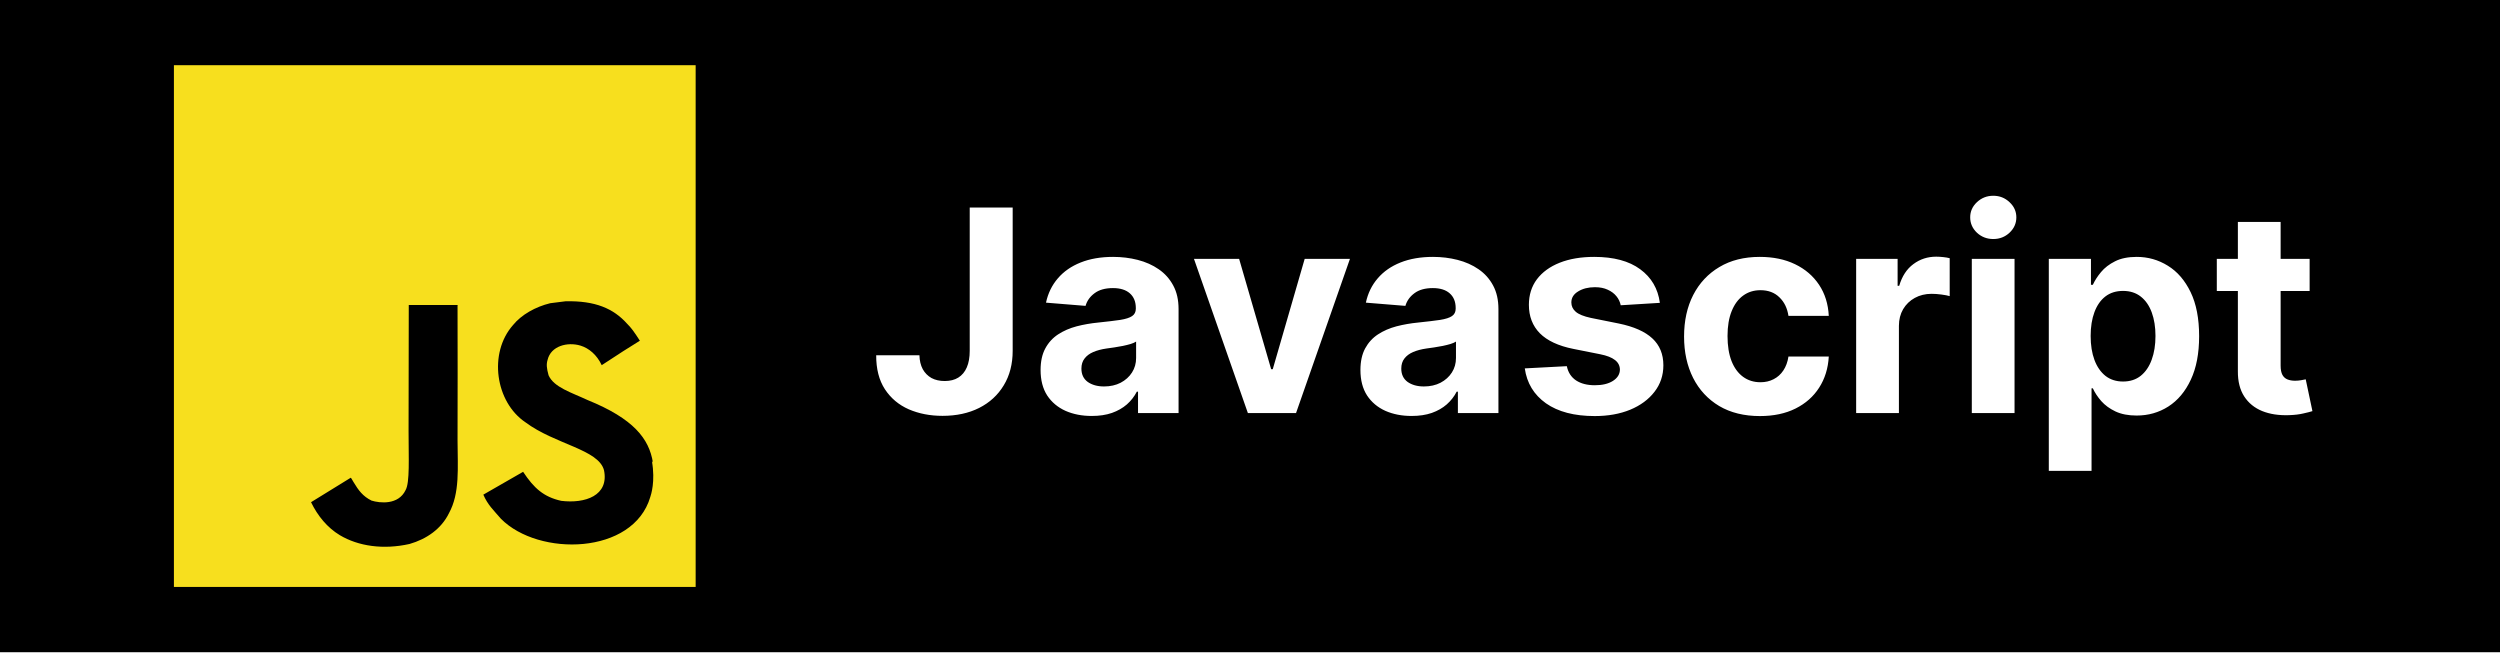
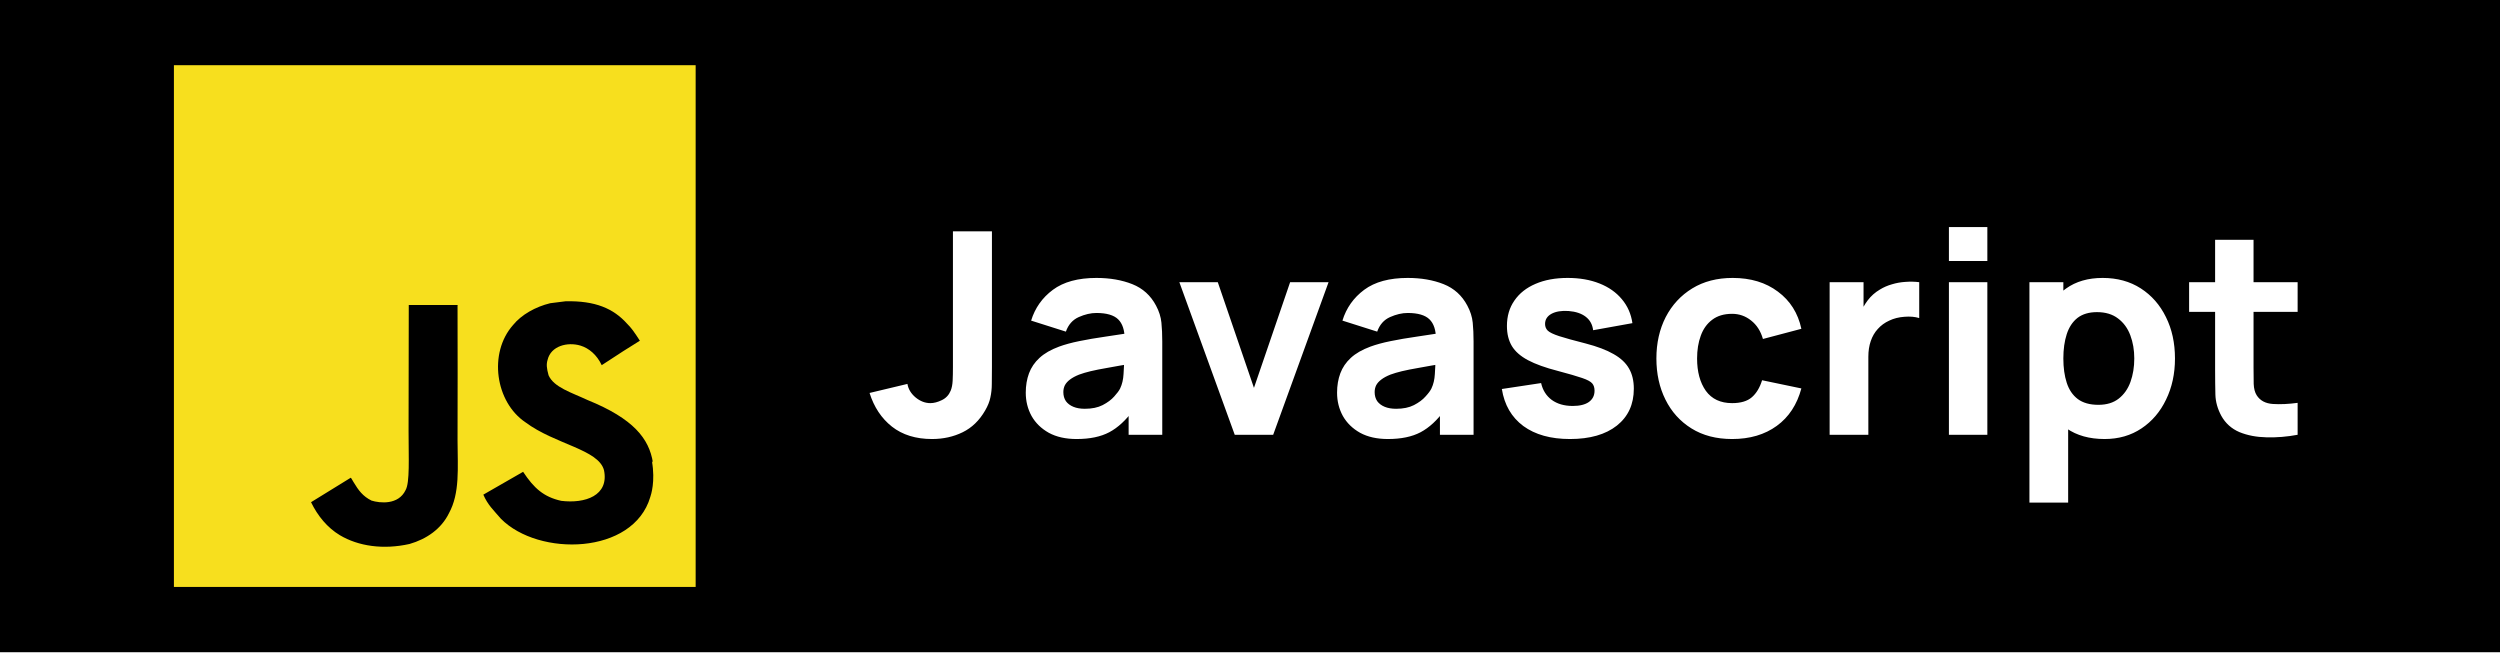
<svg xmlns="http://www.w3.org/2000/svg" width="115" height="30" viewBox="0 0 115 30" fill="none">
  <rect width="115" height="30" fill="black" />
-   <path d="M44.607 9.545H46.583V16.138C46.583 16.747 46.446 17.276 46.172 17.726C45.901 18.175 45.524 18.521 45.041 18.765C44.558 19.008 43.996 19.129 43.356 19.129C42.787 19.129 42.27 19.029 41.805 18.829C41.343 18.626 40.977 18.318 40.706 17.906C40.435 17.49 40.302 16.969 40.305 16.341H42.294C42.3 16.59 42.351 16.804 42.447 16.983C42.545 17.158 42.679 17.293 42.848 17.389C43.021 17.481 43.224 17.527 43.458 17.527C43.704 17.527 43.912 17.475 44.081 17.37C44.253 17.263 44.384 17.106 44.473 16.899C44.563 16.693 44.607 16.439 44.607 16.138V9.545ZM50.221 19.134C49.769 19.134 49.365 19.055 49.011 18.898C48.657 18.738 48.377 18.503 48.171 18.192C47.968 17.878 47.867 17.487 47.867 17.02C47.867 16.626 47.939 16.295 48.084 16.027C48.228 15.759 48.425 15.544 48.674 15.381C48.924 15.218 49.207 15.095 49.524 15.011C49.844 14.928 50.179 14.87 50.53 14.836C50.943 14.793 51.275 14.753 51.527 14.716C51.78 14.676 51.963 14.617 52.077 14.54C52.191 14.463 52.248 14.35 52.248 14.199V14.171C52.248 13.879 52.155 13.653 51.971 13.492C51.789 13.332 51.53 13.252 51.195 13.252C50.841 13.252 50.559 13.331 50.35 13.488C50.141 13.642 50.002 13.836 49.935 14.07L48.116 13.922C48.208 13.491 48.39 13.119 48.66 12.805C48.931 12.488 49.281 12.245 49.709 12.075C50.139 11.903 50.638 11.817 51.204 11.817C51.598 11.817 51.975 11.863 52.335 11.955C52.698 12.048 53.02 12.191 53.3 12.385C53.583 12.579 53.806 12.828 53.969 13.133C54.133 13.434 54.214 13.796 54.214 14.217V19H52.349V18.017H52.294C52.18 18.238 52.028 18.434 51.837 18.603C51.646 18.769 51.416 18.9 51.149 18.995C50.881 19.088 50.572 19.134 50.221 19.134ZM50.784 17.777C51.073 17.777 51.329 17.72 51.55 17.606C51.772 17.489 51.946 17.332 52.072 17.135C52.198 16.938 52.261 16.715 52.261 16.466V15.713C52.2 15.753 52.115 15.79 52.008 15.824C51.903 15.855 51.784 15.884 51.652 15.912C51.52 15.936 51.387 15.959 51.255 15.981C51.123 15.999 51.003 16.016 50.895 16.032C50.664 16.066 50.462 16.119 50.29 16.193C50.118 16.267 49.984 16.367 49.889 16.493C49.793 16.616 49.745 16.77 49.745 16.955C49.745 17.223 49.842 17.427 50.036 17.569C50.233 17.707 50.483 17.777 50.784 17.777ZM62.097 11.909L59.618 19H57.402L54.923 11.909H57L58.473 16.983H58.547L60.015 11.909H62.097ZM64.935 19.134C64.482 19.134 64.079 19.055 63.725 18.898C63.371 18.738 63.091 18.503 62.885 18.192C62.682 17.878 62.58 17.487 62.58 17.02C62.58 16.626 62.653 16.295 62.797 16.027C62.942 15.759 63.139 15.544 63.388 15.381C63.638 15.218 63.921 15.095 64.238 15.011C64.558 14.928 64.893 14.87 65.244 14.836C65.656 14.793 65.989 14.753 66.241 14.716C66.494 14.676 66.677 14.617 66.791 14.54C66.904 14.463 66.961 14.35 66.961 14.199V14.171C66.961 13.879 66.869 13.653 66.684 13.492C66.503 13.332 66.244 13.252 65.909 13.252C65.555 13.252 65.273 13.331 65.064 13.488C64.855 13.642 64.716 13.836 64.648 14.07L62.83 13.922C62.922 13.491 63.103 13.119 63.374 12.805C63.645 12.488 63.995 12.245 64.422 12.075C64.853 11.903 65.352 11.817 65.918 11.817C66.312 11.817 66.689 11.863 67.049 11.955C67.412 12.048 67.734 12.191 68.014 12.385C68.297 12.579 68.52 12.828 68.683 13.133C68.846 13.434 68.928 13.796 68.928 14.217V19H67.063V18.017H67.007C66.894 18.238 66.741 18.434 66.55 18.603C66.36 18.769 66.13 18.9 65.863 18.995C65.595 19.088 65.286 19.134 64.935 19.134ZM65.498 17.777C65.787 17.777 66.043 17.72 66.264 17.606C66.486 17.489 66.66 17.332 66.786 17.135C66.912 16.938 66.975 16.715 66.975 16.466V15.713C66.914 15.753 66.829 15.79 66.721 15.824C66.617 15.855 66.498 15.884 66.366 15.912C66.234 15.936 66.101 15.959 65.969 15.981C65.837 15.999 65.716 16.016 65.609 16.032C65.378 16.066 65.176 16.119 65.004 16.193C64.832 16.267 64.698 16.367 64.602 16.493C64.507 16.616 64.459 16.77 64.459 16.955C64.459 17.223 64.556 17.427 64.75 17.569C64.947 17.707 65.196 17.777 65.498 17.777ZM76.354 13.931L74.553 14.042C74.522 13.888 74.456 13.749 74.355 13.626C74.253 13.5 74.119 13.4 73.953 13.326C73.79 13.249 73.594 13.211 73.367 13.211C73.062 13.211 72.805 13.276 72.596 13.405C72.386 13.531 72.282 13.7 72.282 13.913C72.282 14.082 72.35 14.225 72.485 14.342C72.62 14.459 72.853 14.553 73.182 14.624L74.466 14.882C75.155 15.024 75.669 15.251 76.007 15.565C76.346 15.879 76.515 16.292 76.515 16.803C76.515 17.267 76.378 17.675 76.104 18.026C75.834 18.377 75.461 18.651 74.987 18.848C74.516 19.041 73.973 19.139 73.358 19.139C72.419 19.139 71.671 18.943 71.114 18.552C70.56 18.158 70.235 17.623 70.14 16.946L72.074 16.844C72.133 17.13 72.274 17.349 72.499 17.5C72.724 17.647 73.011 17.721 73.362 17.721C73.707 17.721 73.984 17.655 74.193 17.523C74.406 17.387 74.513 17.213 74.516 17.001C74.513 16.823 74.438 16.676 74.29 16.562C74.142 16.445 73.915 16.356 73.607 16.295L72.379 16.05C71.686 15.912 71.171 15.671 70.832 15.33C70.497 14.988 70.329 14.553 70.329 14.023C70.329 13.568 70.452 13.175 70.698 12.846C70.948 12.517 71.297 12.263 71.746 12.085C72.199 11.906 72.728 11.817 73.334 11.817C74.23 11.817 74.935 12.006 75.449 12.385C75.966 12.763 76.267 13.279 76.354 13.931ZM80.957 19.139C80.231 19.139 79.606 18.985 79.083 18.677C78.563 18.366 78.163 17.935 77.883 17.384C77.606 16.833 77.467 16.199 77.467 15.482C77.467 14.756 77.607 14.119 77.887 13.571C78.171 13.02 78.572 12.591 79.092 12.283C79.612 11.972 80.231 11.817 80.948 11.817C81.567 11.817 82.108 11.929 82.573 12.154C83.038 12.378 83.406 12.694 83.677 13.1C83.947 13.506 84.097 13.983 84.124 14.531H82.269C82.216 14.177 82.078 13.893 81.853 13.677C81.631 13.459 81.341 13.349 80.981 13.349C80.676 13.349 80.41 13.432 80.182 13.599C79.957 13.762 79.782 14 79.656 14.314C79.529 14.628 79.466 15.008 79.466 15.454C79.466 15.907 79.528 16.292 79.651 16.609C79.777 16.926 79.954 17.167 80.182 17.334C80.41 17.5 80.676 17.583 80.981 17.583C81.205 17.583 81.407 17.537 81.585 17.444C81.767 17.352 81.916 17.218 82.033 17.043C82.153 16.864 82.231 16.65 82.269 16.401H84.124C84.094 16.943 83.946 17.42 83.681 17.832C83.419 18.241 83.058 18.561 82.596 18.792C82.135 19.023 81.588 19.139 80.957 19.139ZM85.383 19V11.909H87.29V13.146H87.364C87.493 12.706 87.71 12.374 88.015 12.149C88.32 11.921 88.67 11.807 89.067 11.807C89.166 11.807 89.272 11.814 89.386 11.826C89.5 11.838 89.6 11.855 89.686 11.877V13.622C89.594 13.594 89.466 13.569 89.303 13.548C89.14 13.526 88.99 13.516 88.855 13.516C88.566 13.516 88.307 13.579 88.079 13.705C87.855 13.828 87.676 14 87.544 14.222C87.415 14.444 87.35 14.699 87.35 14.988V19H85.383ZM90.703 19V11.909H92.669V19H90.703ZM91.691 10.995C91.398 10.995 91.147 10.898 90.938 10.704C90.732 10.507 90.629 10.272 90.629 9.998C90.629 9.727 90.732 9.495 90.938 9.301C91.147 9.104 91.398 9.005 91.691 9.005C91.983 9.005 92.232 9.104 92.439 9.301C92.648 9.495 92.752 9.727 92.752 9.998C92.752 10.272 92.648 10.507 92.439 10.704C92.232 10.898 91.983 10.995 91.691 10.995ZM94.245 21.659V11.909H96.184V13.1H96.271C96.358 12.909 96.482 12.715 96.645 12.518C96.811 12.318 97.027 12.152 97.292 12.02C97.559 11.884 97.892 11.817 98.289 11.817C98.806 11.817 99.283 11.952 99.72 12.223C100.157 12.491 100.506 12.896 100.768 13.437C101.029 13.976 101.16 14.651 101.16 15.464C101.16 16.255 101.033 16.923 100.777 17.467C100.525 18.009 100.18 18.42 99.743 18.7C99.309 18.977 98.823 19.115 98.284 19.115C97.903 19.115 97.578 19.052 97.31 18.926C97.045 18.8 96.829 18.642 96.659 18.451C96.49 18.257 96.361 18.061 96.271 17.864H96.211V21.659H94.245ZM96.17 15.454C96.17 15.876 96.228 16.244 96.345 16.558C96.462 16.872 96.632 17.116 96.853 17.292C97.075 17.464 97.344 17.55 97.661 17.55C97.981 17.55 98.252 17.463 98.474 17.287C98.695 17.109 98.863 16.863 98.977 16.549C99.094 16.232 99.152 15.867 99.152 15.454C99.152 15.045 99.095 14.685 98.981 14.374C98.867 14.063 98.7 13.82 98.478 13.645C98.257 13.47 97.984 13.382 97.661 13.382C97.341 13.382 97.07 13.466 96.849 13.636C96.63 13.805 96.462 14.045 96.345 14.356C96.228 14.667 96.17 15.033 96.17 15.454ZM106.243 11.909V13.386H101.973V11.909H106.243ZM102.942 10.21H104.909V16.821C104.909 17.003 104.937 17.144 104.992 17.246C105.047 17.344 105.124 17.413 105.223 17.453C105.324 17.494 105.441 17.514 105.574 17.514C105.666 17.514 105.758 17.506 105.851 17.49C105.943 17.472 106.014 17.458 106.063 17.449L106.372 18.912C106.274 18.943 106.135 18.979 105.957 19.018C105.778 19.062 105.561 19.088 105.306 19.097C104.832 19.115 104.416 19.052 104.059 18.908C103.705 18.763 103.43 18.538 103.233 18.234C103.036 17.929 102.939 17.544 102.942 17.079V10.21Z" fill="white" />
+   <path d="M42.873 20.195C42.128 20.195 41.512 20.004 41.027 19.623C40.546 19.242 40.204 18.726 40 18.076L41.742 17.66C41.781 17.898 41.907 18.106 42.119 18.284C42.331 18.457 42.557 18.544 42.795 18.544C42.96 18.544 43.135 18.498 43.322 18.407C43.512 18.317 43.649 18.171 43.731 17.972C43.783 17.846 43.813 17.692 43.822 17.511C43.831 17.328 43.835 17.118 43.835 16.88V10.64H45.629V16.88C45.629 17.179 45.627 17.439 45.623 17.66C45.623 17.881 45.601 18.089 45.557 18.284C45.519 18.475 45.438 18.674 45.317 18.882C45.053 19.341 44.708 19.675 44.283 19.883C43.859 20.091 43.389 20.195 42.873 20.195ZM49.525 20.195C49.022 20.195 48.596 20.1 48.245 19.909C47.898 19.714 47.633 19.456 47.452 19.136C47.274 18.811 47.185 18.453 47.185 18.063C47.185 17.738 47.235 17.441 47.334 17.172C47.434 16.904 47.594 16.668 47.816 16.464C48.041 16.256 48.342 16.083 48.719 15.944C48.979 15.849 49.289 15.764 49.648 15.691C50.008 15.617 50.416 15.547 50.87 15.482C51.325 15.413 51.826 15.337 52.372 15.255L51.735 15.606C51.735 15.19 51.635 14.884 51.436 14.69C51.237 14.495 50.903 14.397 50.435 14.397C50.175 14.397 49.904 14.46 49.623 14.585C49.341 14.711 49.144 14.934 49.031 15.255L47.432 14.748C47.61 14.167 47.943 13.695 48.433 13.331C48.923 12.967 49.59 12.785 50.435 12.785C51.055 12.785 51.605 12.88 52.086 13.071C52.567 13.262 52.931 13.591 53.178 14.059C53.317 14.319 53.399 14.579 53.425 14.839C53.451 15.099 53.464 15.389 53.464 15.71V20H51.917V18.557L52.138 18.856C51.796 19.328 51.425 19.671 51.026 19.883C50.632 20.091 50.132 20.195 49.525 20.195ZM49.902 18.804C50.227 18.804 50.5 18.748 50.721 18.635C50.946 18.518 51.124 18.386 51.254 18.238C51.388 18.091 51.479 17.968 51.527 17.868C51.618 17.677 51.67 17.456 51.683 17.205C51.7 16.949 51.709 16.737 51.709 16.568L52.229 16.698C51.705 16.785 51.28 16.858 50.955 16.919C50.63 16.975 50.368 17.027 50.169 17.075C49.969 17.123 49.794 17.175 49.642 17.231C49.469 17.3 49.328 17.376 49.219 17.459C49.115 17.537 49.038 17.623 48.986 17.718C48.938 17.814 48.914 17.92 48.914 18.037C48.914 18.197 48.953 18.336 49.031 18.453C49.113 18.566 49.228 18.652 49.376 18.713C49.523 18.774 49.698 18.804 49.902 18.804ZM56.798 20L54.25 12.98H56.018L57.682 17.842L59.346 12.98H61.114L58.566 20H56.798ZM63.845 20.195C63.343 20.195 62.916 20.1 62.565 19.909C62.218 19.714 61.954 19.456 61.772 19.136C61.594 18.811 61.505 18.453 61.505 18.063C61.505 17.738 61.555 17.441 61.655 17.172C61.755 16.904 61.915 16.668 62.136 16.464C62.361 16.256 62.662 16.083 63.039 15.944C63.299 15.849 63.609 15.764 63.969 15.691C64.329 15.617 64.736 15.547 65.191 15.482C65.646 15.413 66.146 15.337 66.692 15.255L66.055 15.606C66.055 15.19 65.956 14.884 65.756 14.69C65.557 14.495 65.223 14.397 64.755 14.397C64.495 14.397 64.225 14.46 63.943 14.585C63.661 14.711 63.464 14.934 63.351 15.255L61.752 14.748C61.93 14.167 62.264 13.695 62.753 13.331C63.243 12.967 63.91 12.785 64.755 12.785C65.375 12.785 65.925 12.88 66.406 13.071C66.887 13.262 67.251 13.591 67.498 14.059C67.637 14.319 67.719 14.579 67.745 14.839C67.771 15.099 67.784 15.389 67.784 15.71V20H66.237V18.557L66.458 18.856C66.116 19.328 65.746 19.671 65.347 19.883C64.953 20.091 64.452 20.195 63.845 20.195ZM64.222 18.804C64.547 18.804 64.82 18.748 65.041 18.635C65.267 18.518 65.444 18.386 65.574 18.238C65.709 18.091 65.8 17.968 65.847 17.868C65.938 17.677 65.99 17.456 66.003 17.205C66.021 16.949 66.029 16.737 66.029 16.568L66.549 16.698C66.025 16.785 65.6 16.858 65.275 16.919C64.95 16.975 64.688 17.027 64.489 17.075C64.29 17.123 64.114 17.175 63.962 17.231C63.789 17.3 63.648 17.376 63.54 17.459C63.436 17.537 63.358 17.623 63.306 17.718C63.258 17.814 63.234 17.92 63.234 18.037C63.234 18.197 63.273 18.336 63.351 18.453C63.434 18.566 63.548 18.652 63.696 18.713C63.843 18.774 64.019 18.804 64.222 18.804ZM72.218 20.195C71.334 20.195 70.618 19.996 70.073 19.597C69.531 19.194 69.201 18.626 69.085 17.894L70.891 17.621C70.965 17.95 71.128 18.208 71.379 18.395C71.635 18.581 71.957 18.674 72.347 18.674C72.668 18.674 72.915 18.613 73.088 18.492C73.262 18.366 73.349 18.193 73.349 17.972C73.349 17.833 73.314 17.723 73.245 17.64C73.175 17.554 73.019 17.469 72.776 17.387C72.538 17.305 72.165 17.196 71.659 17.062C71.087 16.915 70.629 16.75 70.287 16.568C69.945 16.386 69.698 16.169 69.546 15.918C69.394 15.662 69.319 15.355 69.319 14.995C69.319 14.544 69.433 14.154 69.663 13.825C69.893 13.491 70.216 13.236 70.632 13.058C71.052 12.876 71.546 12.785 72.114 12.785C72.664 12.785 73.151 12.87 73.576 13.039C74.001 13.207 74.343 13.448 74.603 13.76C74.867 14.072 75.03 14.44 75.091 14.865L73.284 15.19C73.253 14.93 73.141 14.724 72.945 14.572C72.751 14.421 72.486 14.332 72.153 14.306C71.828 14.284 71.565 14.328 71.366 14.436C71.171 14.544 71.073 14.7 71.073 14.904C71.073 15.025 71.115 15.127 71.197 15.21C71.284 15.292 71.459 15.376 71.724 15.463C71.992 15.55 72.4 15.662 72.945 15.801C73.478 15.94 73.905 16.102 74.226 16.288C74.551 16.471 74.787 16.692 74.934 16.951C75.082 17.207 75.156 17.517 75.156 17.881C75.156 18.6 74.895 19.166 74.376 19.578C73.856 19.989 73.136 20.195 72.218 20.195ZM79.678 20.195C78.95 20.195 78.326 20.032 77.806 19.707C77.286 19.383 76.887 18.941 76.61 18.381C76.332 17.823 76.194 17.192 76.194 16.49C76.194 15.779 76.337 15.145 76.623 14.585C76.913 14.027 77.32 13.587 77.845 13.266C78.369 12.945 78.989 12.785 79.704 12.785C80.531 12.785 81.225 12.995 81.784 13.415C82.347 13.832 82.707 14.401 82.863 15.125L81.095 15.593C80.991 15.229 80.809 14.945 80.549 14.742C80.293 14.538 80.003 14.436 79.678 14.436C79.305 14.436 79 14.527 78.761 14.709C78.523 14.887 78.347 15.132 78.235 15.444C78.122 15.751 78.066 16.1 78.066 16.49C78.066 17.101 78.2 17.597 78.469 17.979C78.742 18.355 79.145 18.544 79.678 18.544C80.076 18.544 80.38 18.453 80.588 18.271C80.796 18.089 80.952 17.829 81.056 17.491L82.863 17.868C82.663 18.613 82.287 19.188 81.732 19.59C81.177 19.994 80.493 20.195 79.678 20.195ZM84.163 20V12.98H85.723V14.696L85.554 14.475C85.645 14.232 85.766 14.011 85.918 13.812C86.07 13.613 86.256 13.448 86.477 13.318C86.646 13.214 86.83 13.134 87.029 13.078C87.229 13.017 87.435 12.98 87.647 12.967C87.859 12.95 88.072 12.954 88.284 12.98V14.631C88.089 14.57 87.861 14.551 87.601 14.572C87.346 14.59 87.114 14.648 86.906 14.748C86.698 14.843 86.522 14.971 86.379 15.132C86.236 15.287 86.128 15.474 86.054 15.691C85.981 15.903 85.944 16.143 85.944 16.412V20H84.163ZM89.65 12.005V10.445H91.418V12.005H89.65ZM89.65 20V12.98H91.418V20H89.65ZM96.812 20.195C96.114 20.195 95.531 20.032 95.064 19.707C94.596 19.383 94.242 18.941 94.004 18.381C93.77 17.823 93.653 17.192 93.653 16.49C93.653 15.788 93.77 15.158 94.004 14.598C94.238 14.04 94.582 13.598 95.037 13.273C95.493 12.947 96.054 12.785 96.721 12.785C97.393 12.785 97.978 12.945 98.476 13.266C98.974 13.587 99.36 14.027 99.633 14.585C99.91 15.14 100.049 15.775 100.049 16.49C100.049 17.192 99.912 17.823 99.639 18.381C99.371 18.941 98.994 19.383 98.508 19.707C98.023 20.032 97.458 20.195 96.812 20.195ZM93.354 23.12V12.98H94.914V17.79H95.135V23.12H93.354ZM96.526 18.622C96.907 18.622 97.219 18.527 97.462 18.336C97.705 18.145 97.885 17.89 98.001 17.569C98.118 17.244 98.177 16.884 98.177 16.49C98.177 16.1 98.116 15.745 97.995 15.424C97.874 15.099 97.685 14.841 97.43 14.65C97.178 14.456 96.855 14.358 96.461 14.358C96.093 14.358 95.794 14.447 95.564 14.624C95.339 14.802 95.174 15.051 95.07 15.372C94.966 15.693 94.914 16.065 94.914 16.49C94.914 16.915 94.966 17.287 95.07 17.608C95.174 17.929 95.343 18.178 95.577 18.355C95.815 18.533 96.132 18.622 96.526 18.622ZM105.691 20C105.206 20.091 104.729 20.13 104.261 20.117C103.798 20.108 103.382 20.028 103.013 19.877C102.649 19.721 102.372 19.471 102.181 19.129C102.008 18.808 101.917 18.483 101.908 18.154C101.9 17.82 101.895 17.443 101.895 17.023V11.03H103.663V16.919C103.663 17.192 103.666 17.439 103.67 17.66C103.679 17.877 103.724 18.05 103.806 18.18C103.962 18.427 104.212 18.561 104.554 18.583C104.896 18.605 105.275 18.587 105.691 18.531V20ZM100.699 14.345V12.98H105.691V14.345H100.699Z" fill="white" />
  <path d="M8 3H32V27H8V3ZM30.034 21.276C29.859 20.181 29.146 19.261 27.031 18.403C26.295 18.058 25.477 17.818 25.234 17.263C25.143 16.933 25.129 16.753 25.188 16.558C25.338 15.912 26.103 15.718 26.703 15.898C27.093 16.018 27.453 16.318 27.679 16.798C28.713 16.122 28.713 16.122 29.434 15.673C29.164 15.253 29.03 15.072 28.848 14.893C28.218 14.188 27.379 13.828 26.014 13.859L25.309 13.948C24.633 14.113 23.989 14.473 23.599 14.953C22.459 16.244 22.788 18.494 24.168 19.424C25.533 20.444 27.529 20.668 27.784 21.629C28.024 22.799 26.914 23.174 25.818 23.039C25.007 22.859 24.558 22.453 24.063 21.703L22.233 22.754C22.443 23.234 22.683 23.443 23.043 23.863C24.783 25.619 29.133 25.529 29.914 22.859C29.943 22.769 30.154 22.154 29.988 21.209L30.034 21.276ZM21.051 14.031H18.803C18.803 15.969 18.794 17.895 18.794 19.836C18.794 21.068 18.857 22.199 18.656 22.547C18.326 23.236 17.476 23.148 17.09 23.027C16.694 22.831 16.493 22.561 16.26 22.172C16.197 22.067 16.15 21.976 16.133 21.976L14.308 23.101C14.613 23.731 15.058 24.273 15.632 24.618C16.487 25.128 17.636 25.293 18.839 25.023C19.622 24.797 20.297 24.332 20.65 23.612C21.16 22.682 21.052 21.542 21.047 20.266C21.059 18.212 21.047 16.157 21.047 14.087L21.051 14.031Z" fill="#F7DF1E" />
</svg>
